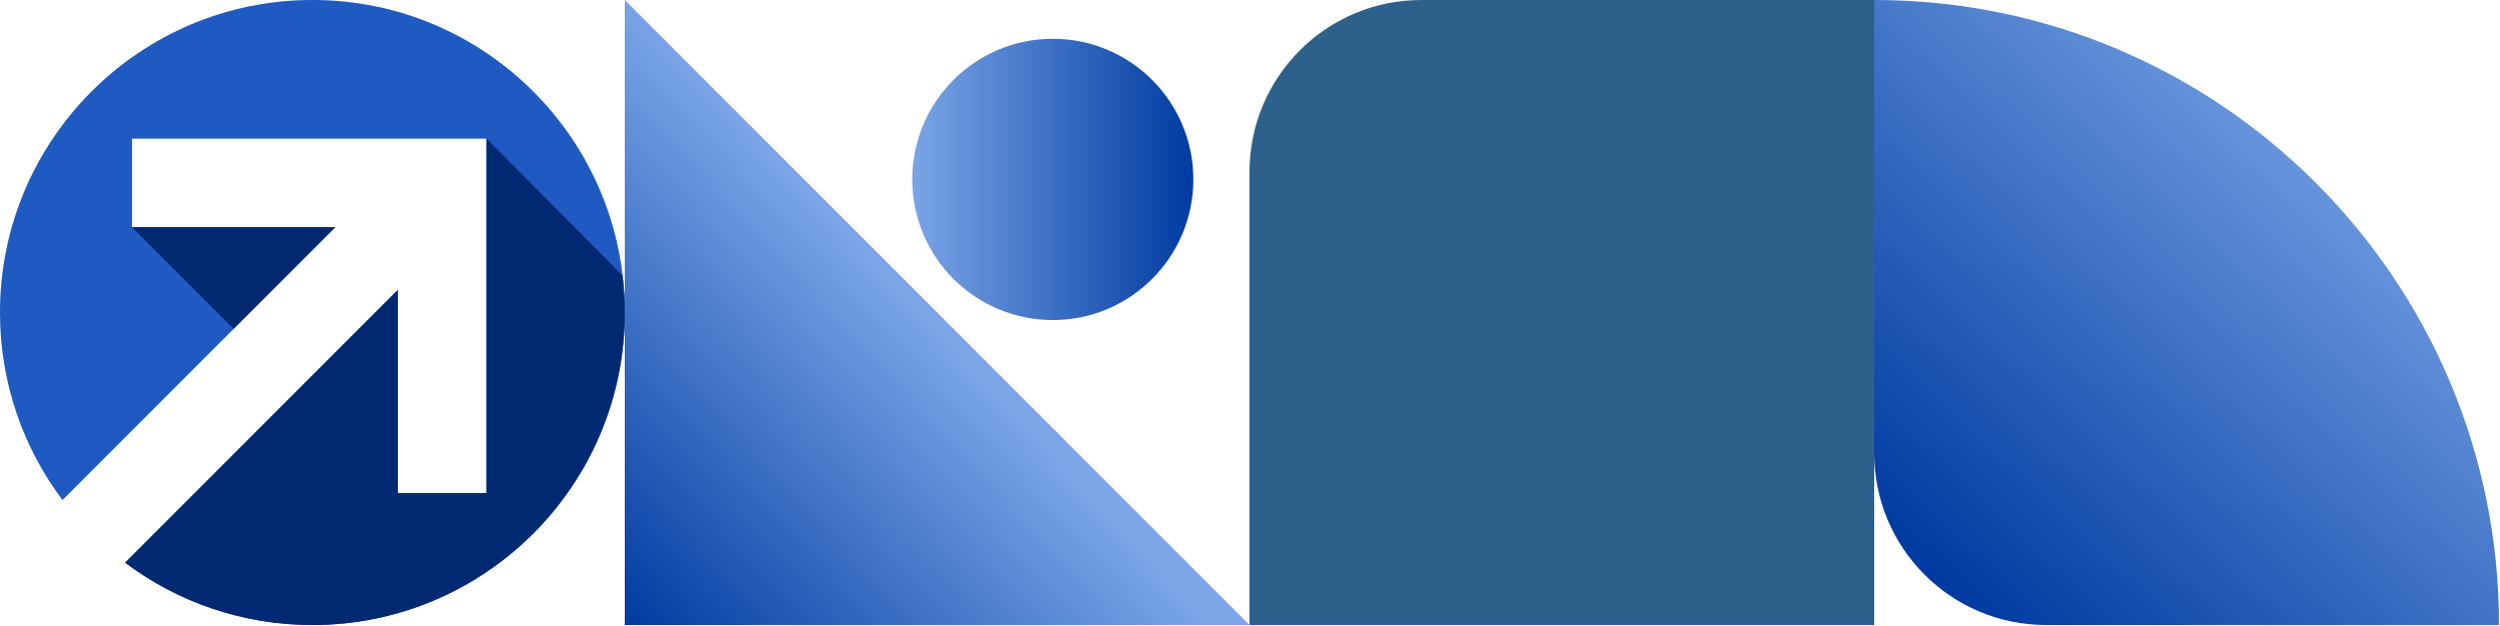
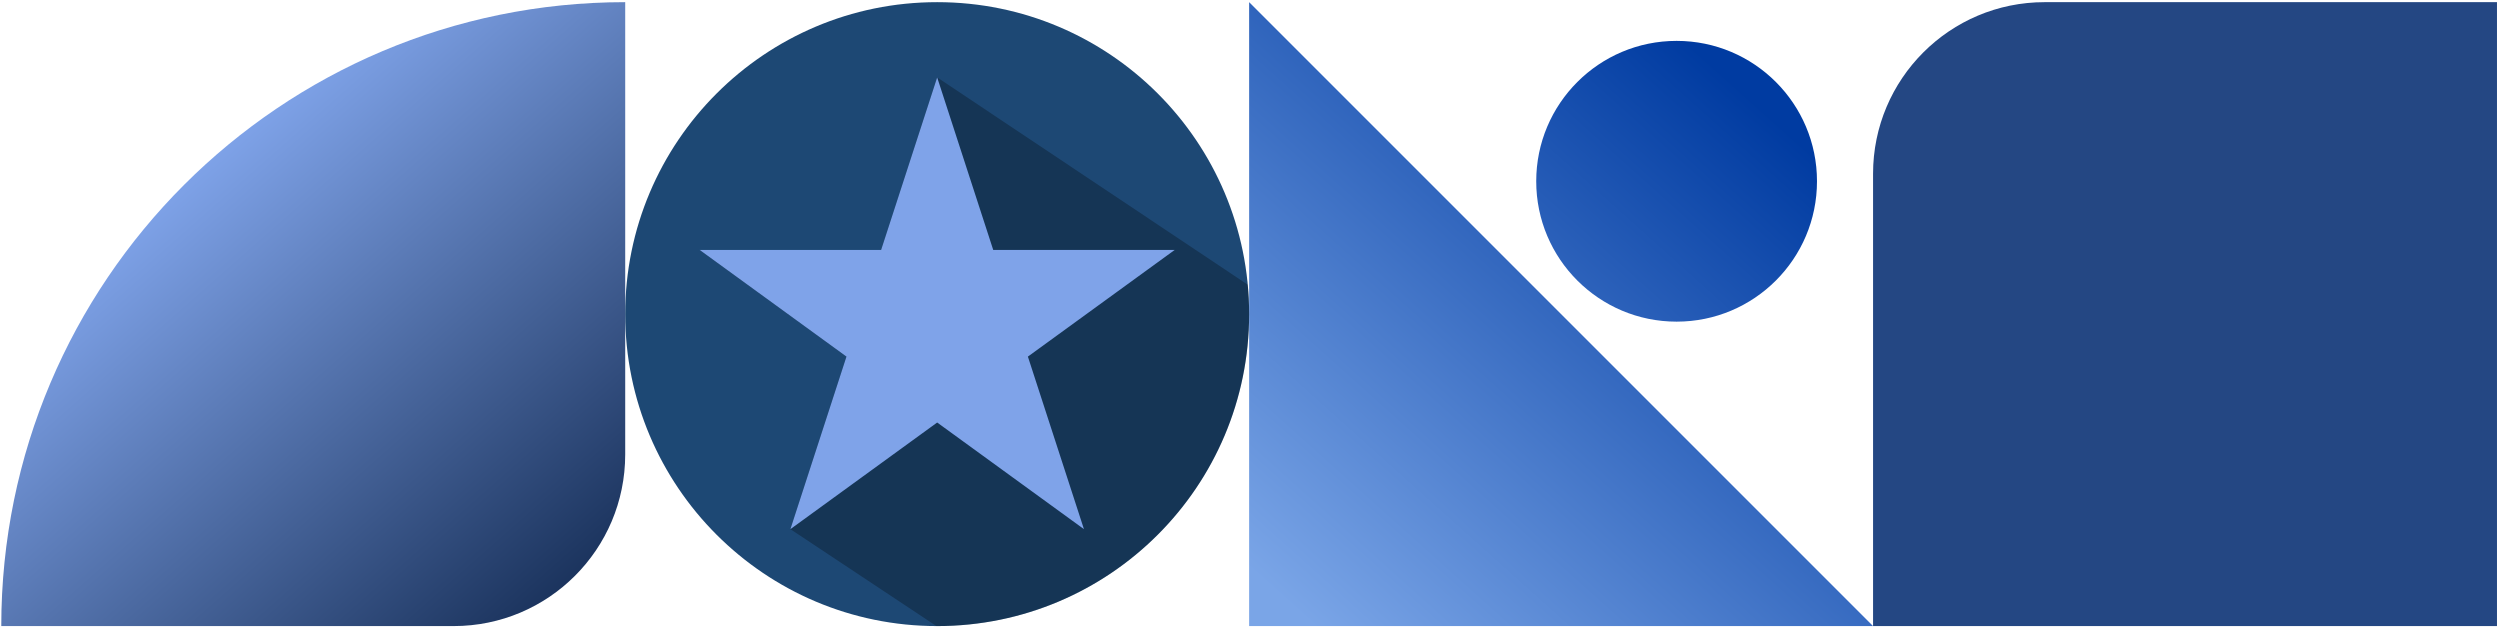
- <svg xmlns="http://www.w3.org/2000/svg" width="580" height="145" viewBox="0 0 580 145" fill="none">
-   <g id="About-page-header-revised">
-     <g id="Group 154">
-       <path id="Vector" d="M72.5 0C32.459 0 0 32.459 0 72.5C0 88.825 5.399 103.887 14.504 116.006L77.794 52.715H30.651V32.151H112.909V114.408H92.344V67.247L29.051 130.541C41.159 139.62 56.201 145 72.5 145C112.541 145 145 112.541 145 72.5C145 32.459 112.541 0 72.5 0Z" fill="#286AD8" />
-       <g id="Vector_2" style="mix-blend-mode:multiply" opacity="0.3">
-         <path d="M72.5 0C32.459 0 0 32.459 0 72.5C0 88.825 5.399 103.887 14.504 116.006L77.794 52.715H30.651V32.151H112.909V114.408H92.344V67.247L29.051 130.541C41.159 139.62 56.201 145 72.5 145C112.541 145 145 112.541 145 72.5C145 32.459 112.541 0 72.5 0Z" fill="#457AA5" />
-       </g>
-       <path id="Vector_3" d="M30.651 52.715H77.794L54.223 76.286L30.651 52.715ZM112.909 32.151V114.408H92.344V67.247L29.051 130.541C41.159 139.62 56.201 145 72.5 145C112.541 145 145 112.541 145 72.5C145 69.597 144.81 66.74 144.478 63.927L112.909 32.151Z" fill="#002971" />
-     </g>
-     <g id="Group 155">
-       <path id="Vector_4" d="M244.344 74.25C262.362 74.25 276.969 59.643 276.969 41.625C276.969 23.606 262.362 9 244.344 9C226.325 9 211.719 23.606 211.719 41.625C211.719 59.643 226.325 74.25 244.344 74.25Z" fill="url(#paint0_linear_26_734)" />
-       <path id="Vector_5" d="M290 145H145V0L290 145Z" fill="url(#paint1_linear_26_734)" />
-     </g>
-     <path id="Vector_6" d="M329.875 0C307.853 0 290 17.852 290 39.875V145H435V0H329.875Z" fill="#2D618C" />
-     <path id="Vector_7" d="M435 105.125V0C515.081 0 580 64.919 580 145H474.875C452.853 145 435 127.147 435 105.125Z" fill="url(#paint2_linear_26_734)" />
+ <svg xmlns="http://www.w3.org/2000/svg" width="581" height="146" viewBox="0 0 581 146" fill="none">
+   <path d="M435.299 145.501H290.299V0.501L435.299 145.501ZM389.643 9.501C407.661 9.501 422.268 24.108 422.268 42.126C422.268 60.144 407.661 74.751 389.643 74.751C371.625 74.751 357.018 60.144 357.018 42.126C357.018 24.108 371.625 9.501 389.643 9.501Z" fill="url(#paint0_linear_1148_5350)" />
+   <path d="M475.174 0.501C453.152 0.501 435.299 18.354 435.299 40.376V145.501H580.299V0.501H475.174Z" fill="#244783" />
+   <path d="M105.423 145.501H0.298C0.298 65.42 65.217 0.501 145.298 0.501V105.626C145.298 127.649 127.446 145.501 105.423 145.501Z" fill="url(#paint1_linear_1148_5350)" />
+   <path d="M217.798 145.501C257.838 145.501 290.298 113.042 290.298 73.002C290.298 32.961 257.838 0.502 217.798 0.502C177.758 0.502 145.298 32.961 145.298 73.002C145.298 113.042 177.758 145.501 217.798 145.501Z" fill="#1D4874" />
+   <g style="mix-blend-mode:multiply" opacity="0.27">
+     <path d="M217.626 145.497C217.655 145.497 217.705 145.5 217.735 145.5C217.749 145.5 217.784 145.501 217.798 145.501C257.838 145.501 290.298 113.042 290.298 73.002C290.298 70.694 290.179 68.415 289.968 66.162L217.798 17.988L204.769 58.09H162.604L196.716 82.874L183.686 122.975L217.626 145.497Z" fill="black" />
  </g>
+   <path d="M217.798 17.988L230.828 58.09H272.993L238.881 82.874L251.91 122.975L217.798 98.191L183.686 122.975L196.716 82.874L162.604 58.09H204.769L217.798 17.988Z" fill="#7FA3E9" />
  <defs>
-     <linearGradient id="paint0_linear_26_734" x1="211.719" y1="41.625" x2="276.969" y2="41.625" gradientUnits="userSpaceOnUse">
+     <linearGradient id="paint0_linear_1148_5350" x1="305.189" y1="145.501" x2="411.721" y2="26.607" gradientUnits="userSpaceOnUse">
      <stop stop-color="#7AA5E7" />
      <stop offset="0.997" stop-color="#003BA1" />
    </linearGradient>
-     <linearGradient id="paint1_linear_26_734" x1="217.813" y1="77.084" x2="144.524" y2="144.852" gradientUnits="userSpaceOnUse">
-       <stop stop-color="#7AA5E7" />
-       <stop offset="0.997" stop-color="#003BA1" />
-     </linearGradient>
-     <linearGradient id="paint2_linear_26_734" x1="549" y1="19" x2="445" y2="130" gradientUnits="userSpaceOnUse">
-       <stop stop-color="#7AA5E7" />
-       <stop offset="0.997" stop-color="#003BA1" />
+     <linearGradient id="paint1_linear_1148_5350" x1="46" y1="38" x2="135" y2="139" gradientUnits="userSpaceOnUse">
+       <stop stop-color="#7FA3E9" />
+       <stop offset="1" stop-color="#183059" />
    </linearGradient>
  </defs>
</svg>
